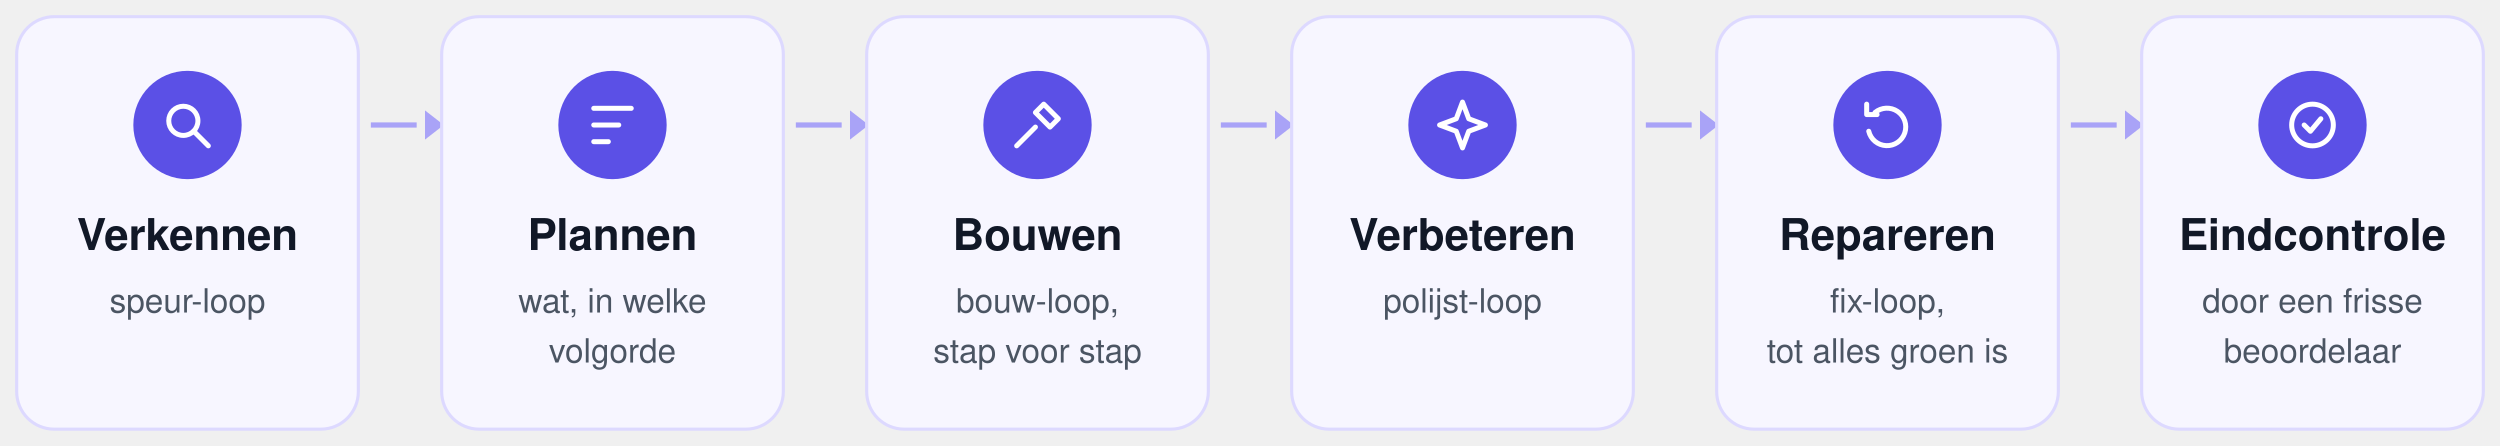
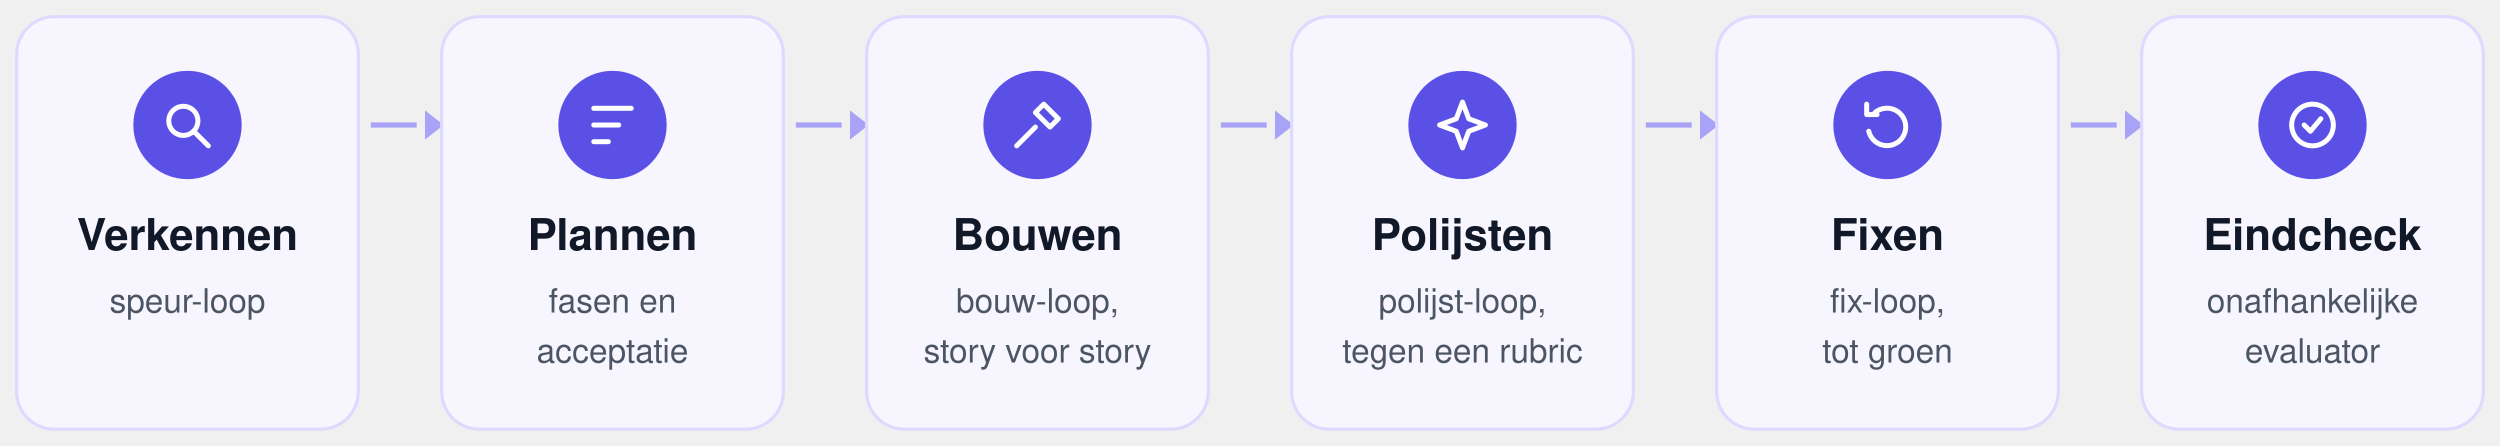
- <svg xmlns="http://www.w3.org/2000/svg" viewBox="0 0 1200 214" width="1200" height="214" role="img" aria-label="Zo werkt keten-loop: van verkennen tot eindcontrole">
+ <svg xmlns="http://www.w3.org/2000/svg" viewBox="0 0 1200 214" width="1200" height="214" role="img" aria-label="Verkennen, plannen, bouwen, polijsten, fixen, eindcheck">
  <style>
text{font-family:-apple-system, BlinkMacSystemFont, 'Segoe UI', Helvetica, Arial, sans-serif}
.card{fill:#F7F6FF;stroke:#DDD9FF;stroke-width:1.5}
.hero{fill:url(#g)}
.t{fill:#111827}.m{fill:#4B5563}.w{fill:#FFFFFF}.wm{fill:#E4E1FF}
.acc{fill:#5B50E6}
.line{stroke:#A9A3F7;stroke-width:2.5;fill:none}.arrow{fill:#A9A3F7}
.ico{stroke:#FFFFFF;stroke-width:2.4;fill:none;stroke-linecap:round;stroke-linejoin:round}
@media (prefers-color-scheme: dark){
.card{fill:#161B22;stroke:#30363D}
.t{fill:#F0F6FC}.m{fill:#9DA7B3}
.acc{fill:#7C73FF}
.line{stroke:#4D47A8}.arrow{fill:#4D47A8}
}
</style>
  <defs>
    <linearGradient id="g" x1="0" y1="0" x2="1" y2="1">
      <stop offset="0" stop-color="#5B50E6" />
      <stop offset="1" stop-color="#2E2A8C" />
    </linearGradient>
  </defs>
  <rect x="8.0" y="8" width="164.0" height="198" rx="18" class="card" />
  <circle cx="90.0" cy="60" r="26" class="acc" />
  <g transform="translate(90.0 60)">
    <circle class="ico" cx="-2" cy="-2" r="7" />
    <path class="ico" d="M3 3l7 7" />
  </g>
  <text x="90.0" y="120" class="t" font-size="21" font-weight="700" text-anchor="middle">Verkennen</text>
  <text x="90.0" y="150" class="m" font-size="16" font-weight="400" text-anchor="middle">speur-loop</text>
  <path class="line" d="M178.0 60h22" />
  <path class="arrow" d="M204.0 53l9 7l-9 7z" />
  <rect x="212.0" y="8" width="164.0" height="198" rx="18" class="card" />
  <circle cx="294.0" cy="60" r="26" class="acc" />
  <g transform="translate(294.0 60)">
    <path class="ico" d="M-9 -8h18M-9 0h12M-9 8h7" />
  </g>
  <text x="294.0" y="120" class="t" font-size="21" font-weight="700" text-anchor="middle">Plannen</text>
-   <text x="294.0" y="150" class="m" font-size="16" font-weight="400" text-anchor="middle">wat, in welke</text>
-   <text x="294.0" y="174" class="m" font-size="16" font-weight="400" text-anchor="middle">volgorde</text>
+   <text x="294.0" y="150" class="m" font-size="16" font-weight="400" text-anchor="middle">fasen en</text>
+   <text x="294.0" y="174" class="m" font-size="16" font-weight="400" text-anchor="middle">acceptatie</text>
  <path class="line" d="M382.0 60h22" />
  <path class="arrow" d="M408.0 53l9 7l-9 7z" />
  <rect x="416.0" y="8" width="164.0" height="198" rx="18" class="card" />
  <circle cx="498.0" cy="60" r="26" class="acc" />
  <g transform="translate(498.0 60)">
    <path class="ico" d="M-10 10l9-9M3 -10l7 7l-4 4l-7-7z" />
  </g>
  <text x="498.0" y="120" class="t" font-size="21" font-weight="700" text-anchor="middle">Bouwen</text>
  <text x="498.0" y="150" class="m" font-size="16" font-weight="400" text-anchor="middle">bouw-loop,</text>
-   <text x="498.0" y="174" class="m" font-size="16" font-weight="400" text-anchor="middle">stap voor stap</text>
+   <text x="498.0" y="174" class="m" font-size="16" font-weight="400" text-anchor="middle">story voor story</text>
  <path class="line" d="M586.0 60h22" />
  <path class="arrow" d="M612.0 53l9 7l-9 7z" />
  <rect x="620.0" y="8" width="164.0" height="198" rx="18" class="card" />
  <circle cx="702.0" cy="60" r="26" class="acc" />
  <g transform="translate(702.0 60)">
    <path class="ico" d="M0 -11l3 8l8 3l-8 3l-3 8l-3-8l-8-3l8-3z" />
  </g>
-   <text x="702.0" y="120" class="t" font-size="21" font-weight="700" text-anchor="middle">Verbeteren</text>
-   <text x="702.0" y="150" class="m" font-size="16" font-weight="400" text-anchor="middle">polijst-loop</text>
+   <text x="702.0" y="120" class="t" font-size="21" font-weight="700" text-anchor="middle">Polijsten</text>
+   <text x="702.0" y="150" class="m" font-size="16" font-weight="400" text-anchor="middle">polijst-loop,</text>
+   <text x="702.0" y="174" class="m" font-size="16" font-weight="400" text-anchor="middle">tegen een rubric</text>
  <path class="line" d="M790.0 60h22" />
  <path class="arrow" d="M816.0 53l9 7l-9 7z" />
  <rect x="824.0" y="8" width="164.0" height="198" rx="18" class="card" />
  <circle cx="906.0" cy="60" r="26" class="acc" />
  <g transform="translate(906.0 60)">
    <path class="ico" d="M-9 3a9 9 0 1 0 3-9" />
    <path class="ico" d="M-10 -10v5h5" />
  </g>
-   <text x="906.0" y="120" class="t" font-size="21" font-weight="700" text-anchor="middle">Repareren</text>
+   <text x="906.0" y="120" class="t" font-size="21" font-weight="700" text-anchor="middle">Fixen</text>
  <text x="906.0" y="150" class="m" font-size="16" font-weight="400" text-anchor="middle">fix-loop,</text>
-   <text x="906.0" y="174" class="m" font-size="16" font-weight="400" text-anchor="middle">tot alles groen is</text>
+   <text x="906.0" y="174" class="m" font-size="16" font-weight="400" text-anchor="middle">tot groen</text>
  <path class="line" d="M994.0 60h22" />
  <path class="arrow" d="M1020.0 53l9 7l-9 7z" />
  <rect x="1028.0" y="8" width="164.0" height="198" rx="18" class="card" />
  <circle cx="1110.0" cy="60" r="26" class="acc" />
  <g transform="translate(1110.0 60)">
    <circle class="ico" r="10" />
    <path class="ico" d="M-4 0l3 3l5-6" />
  </g>
-   <text x="1110.0" y="120" class="t" font-size="21" font-weight="700" text-anchor="middle">Eindcontrole</text>
-   <text x="1110.0" y="150" class="m" font-size="16" font-weight="400" text-anchor="middle">door een frisse</text>
-   <text x="1110.0" y="174" class="m" font-size="16" font-weight="400" text-anchor="middle">beoordelaar</text>
+   <text x="1110.0" y="120" class="t" font-size="21" font-weight="700" text-anchor="middle">Eindcheck</text>
+   <text x="1110.0" y="150" class="m" font-size="16" font-weight="400" text-anchor="middle">onafhankelijke</text>
+   <text x="1110.0" y="174" class="m" font-size="16" font-weight="400" text-anchor="middle">evaluator</text>
</svg>
